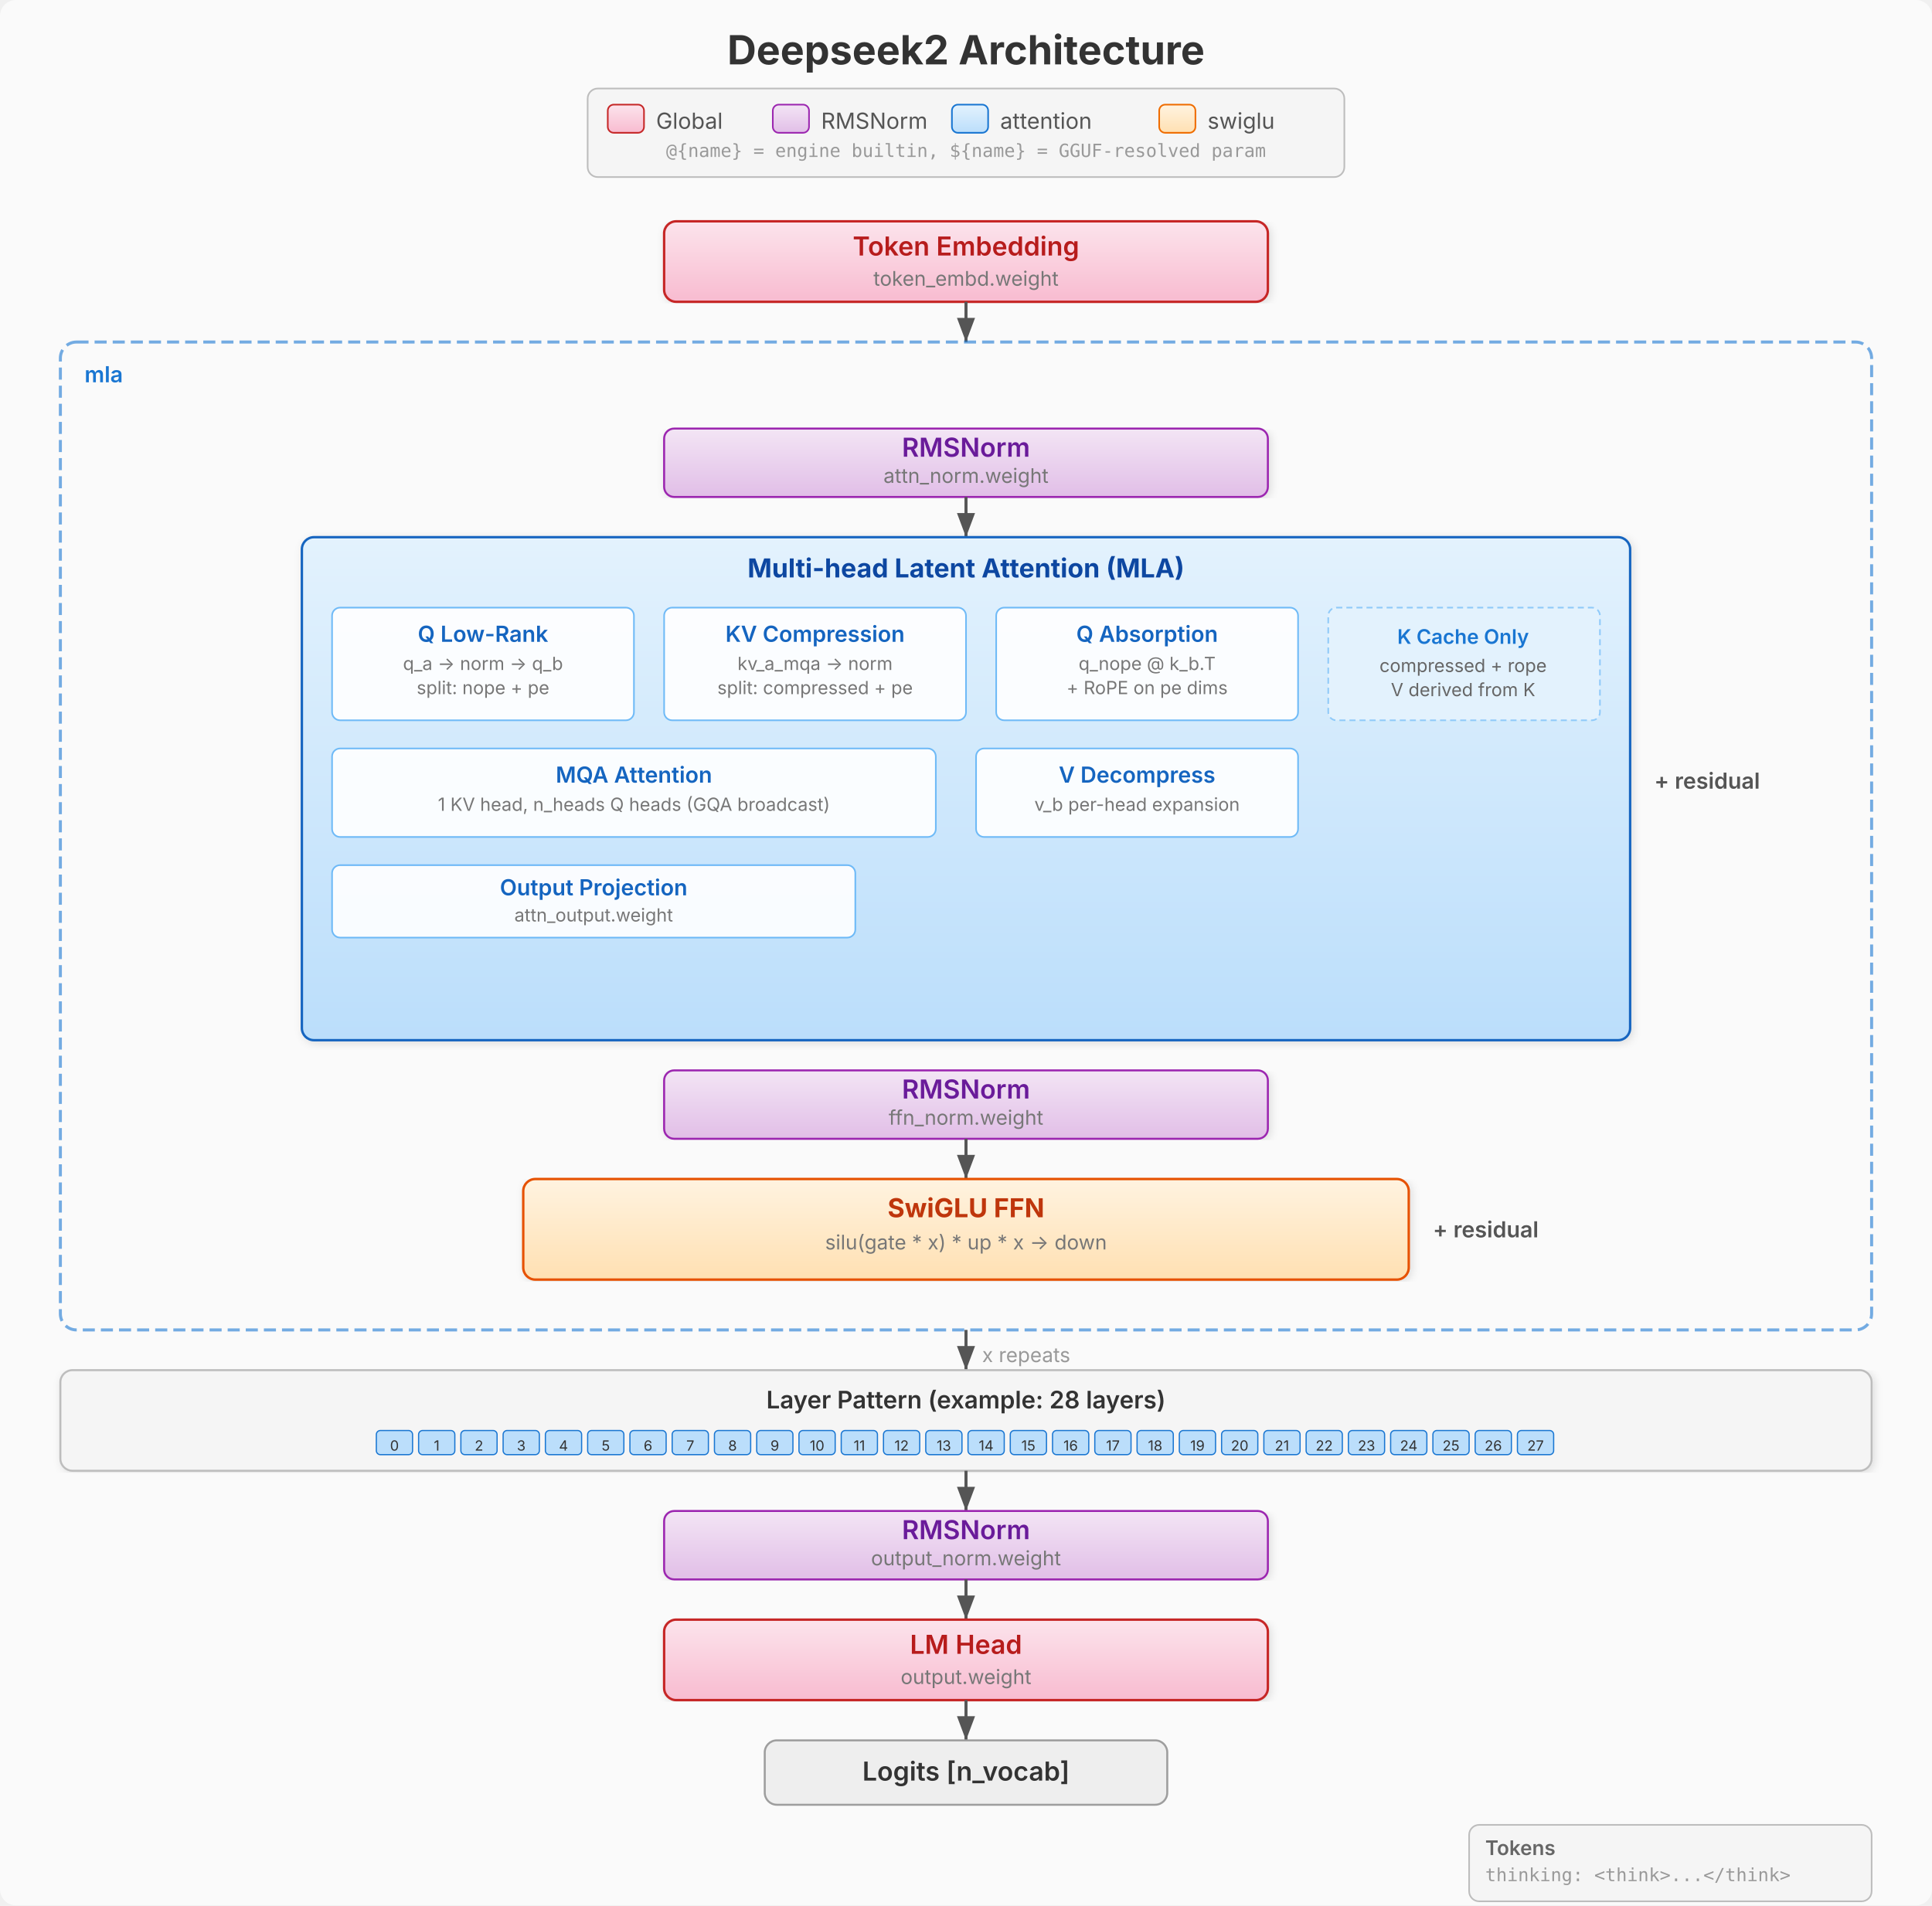
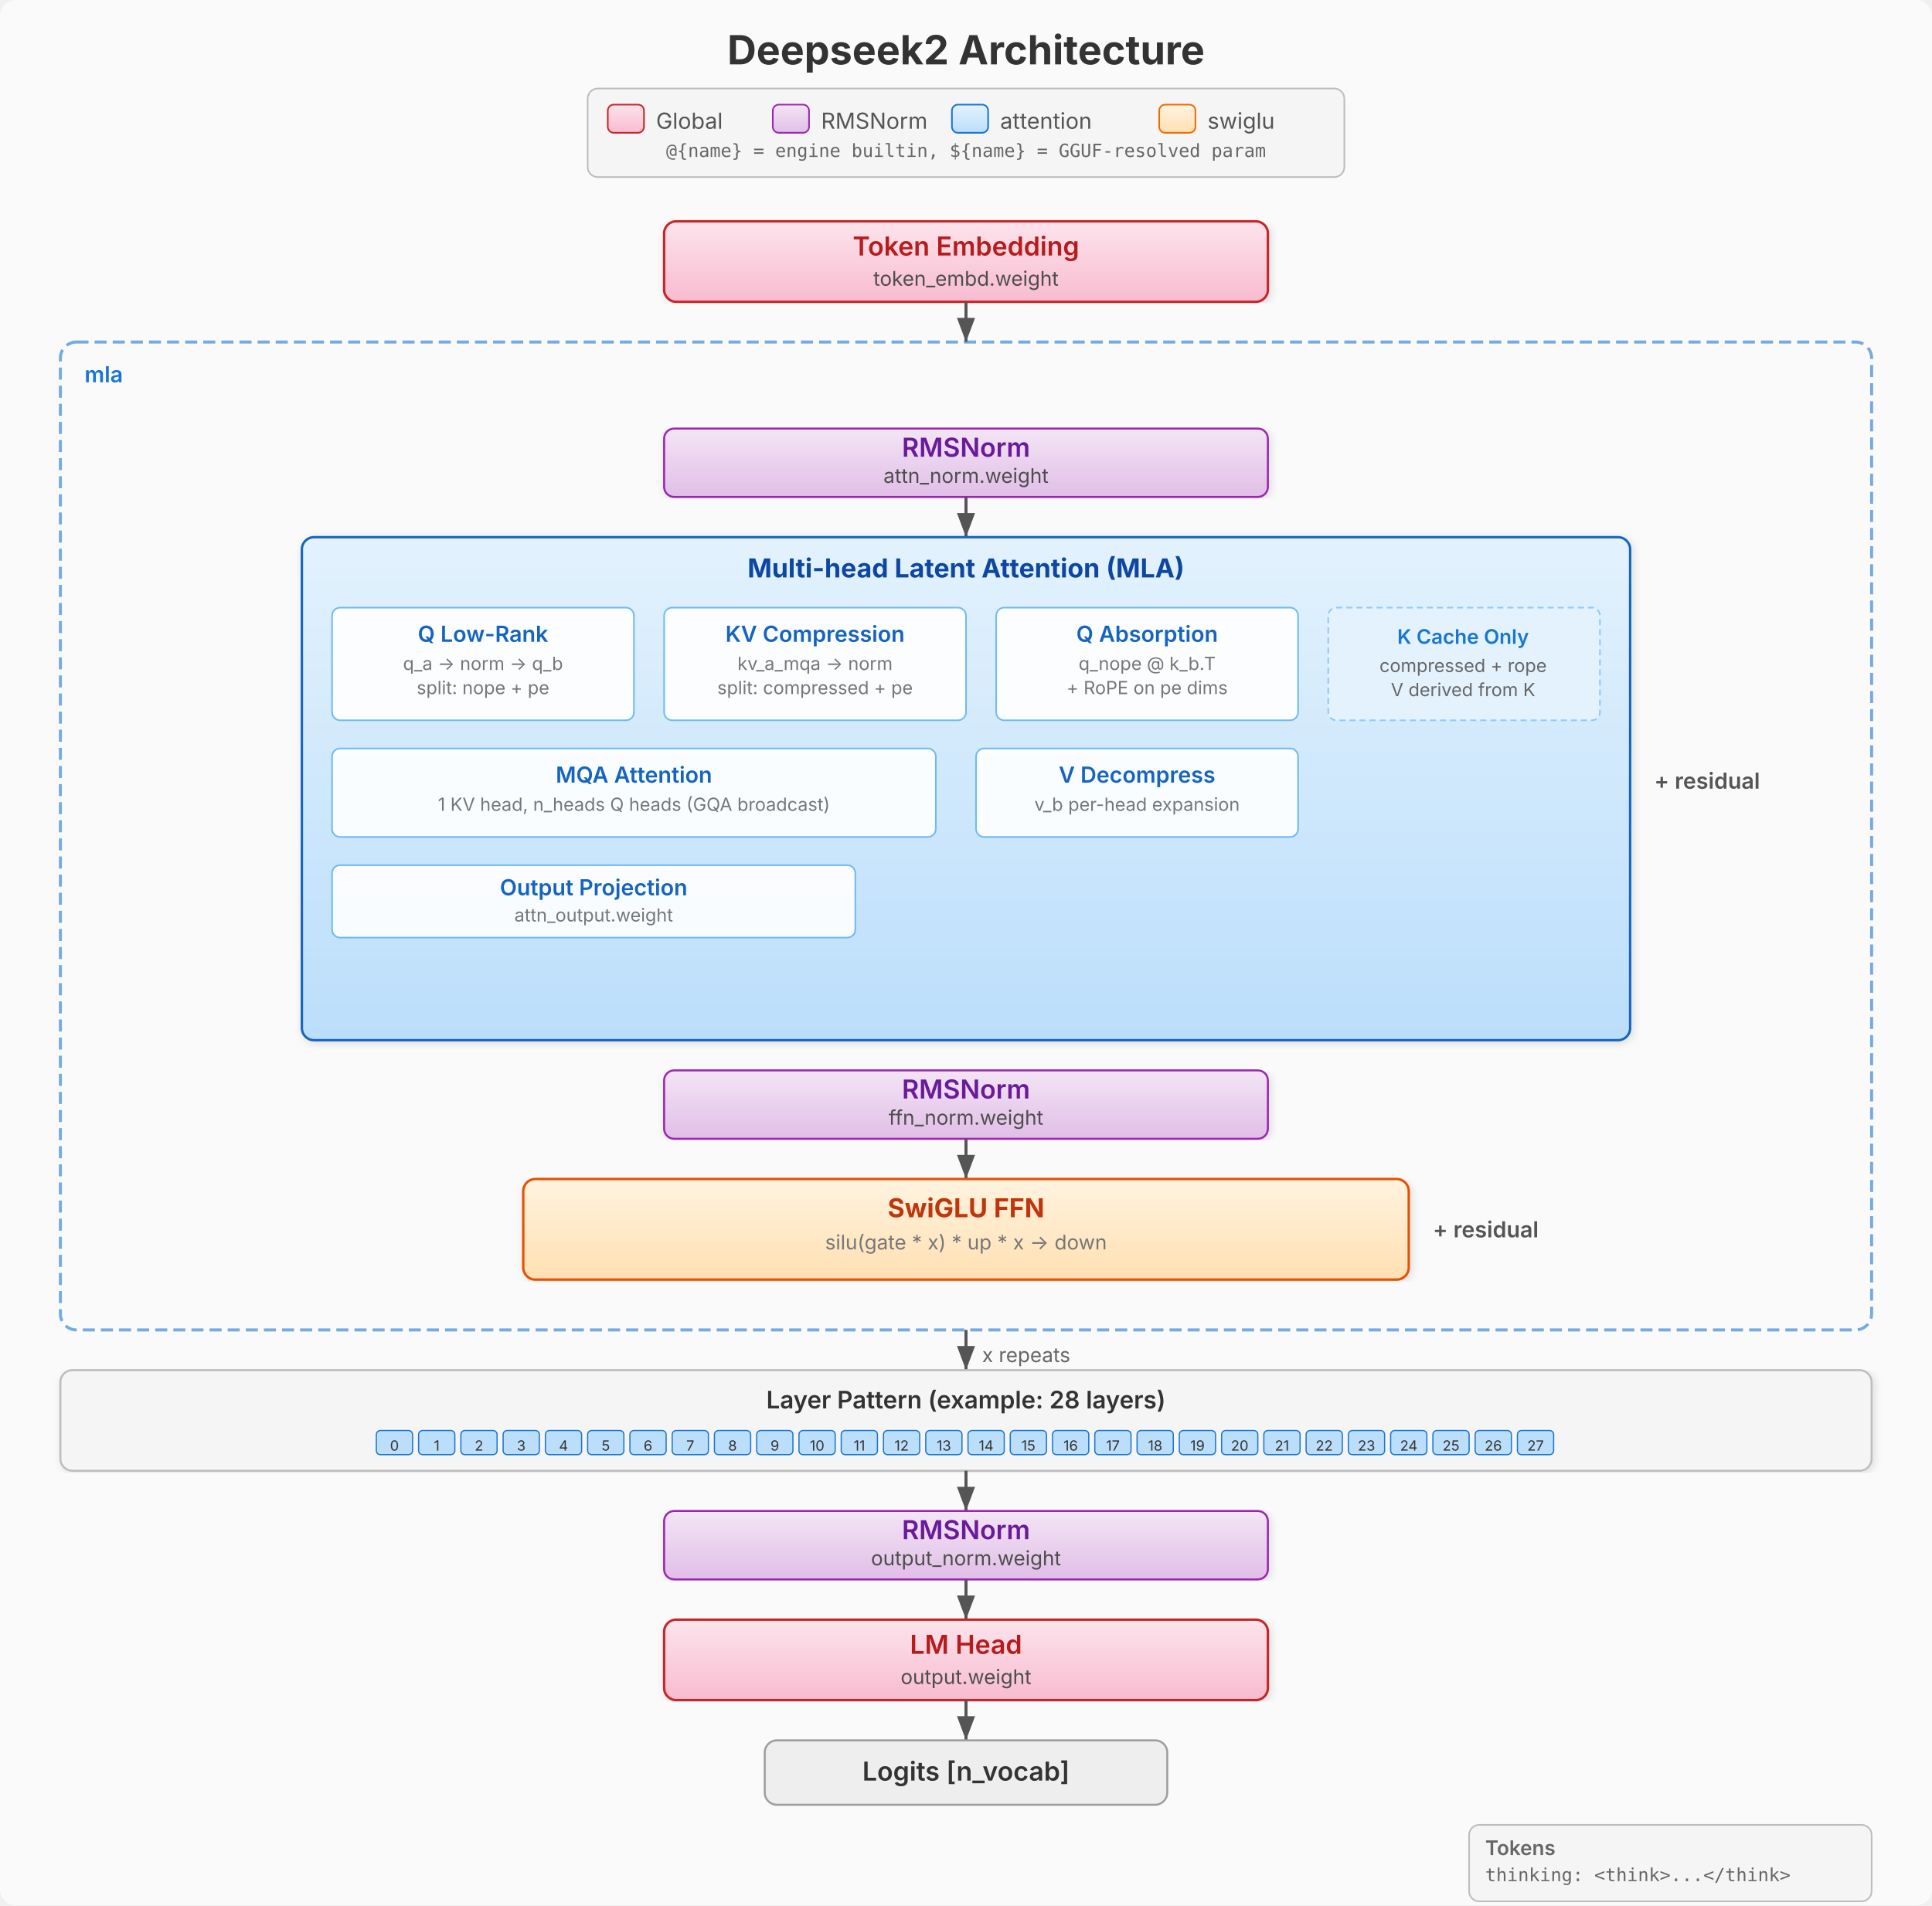
<svg xmlns="http://www.w3.org/2000/svg" viewBox="0 0 960 947" font-family="system-ui, -apple-system, sans-serif" font-size="13">
  <rect width="960" height="947" fill="#fafafa" rx="8" />
  <defs>
    <linearGradient id="recurrent" x1="0" y1="0" x2="0" y2="1">
      <stop offset="0%" stop-color="#e8f5e9" />
      <stop offset="100%" stop-color="#c8e6c9" />
    </linearGradient>
    <linearGradient id="full_attention" x1="0" y1="0" x2="0" y2="1">
      <stop offset="0%" stop-color="#e3f2fd" />
      <stop offset="100%" stop-color="#bbdefb" />
    </linearGradient>
    <linearGradient id="swa" x1="0" y1="0" x2="0" y2="1">
      <stop offset="0%" stop-color="#e8f5e9" />
      <stop offset="100%" stop-color="#c8e6c9" />
    </linearGradient>
    <linearGradient id="ffn" x1="0" y1="0" x2="0" y2="1">
      <stop offset="0%" stop-color="#fff3e0" />
      <stop offset="100%" stop-color="#ffe0b2" />
    </linearGradient>
    <linearGradient id="norm" x1="0" y1="0" x2="0" y2="1">
      <stop offset="0%" stop-color="#f3e5f5" />
      <stop offset="100%" stop-color="#e1bee7" />
    </linearGradient>
    <linearGradient id="global" x1="0" y1="0" x2="0" y2="1">
      <stop offset="0%" stop-color="#fce4ec" />
      <stop offset="100%" stop-color="#f8bbd0" />
    </linearGradient>
  </defs>
  <defs>
    <marker id="arrow" markerWidth="8" markerHeight="6" refX="8" refY="3" orient="auto">
      <path d="M0,0 L8,3 L0,6" fill="#555555" />
    </marker>
    <filter id="shadow" x="-2%" y="-2%" width="104%" height="104%">
      <feDropShadow dx="1" dy="1" stdDeviation="2" flood-opacity="0.12" />
    </filter>
  </defs>
  <defs>
    <g id="block_mla">
      <g>
        <rect width="660" height="250" rx="6" fill="url(#full_attention)" stroke="#1565c0" stroke-width="1.2" filter="url(#shadow)" />
        <text x="330" y="20" text-anchor="middle" font-weight="700" font-size="13" fill="#0d47a1">Multi-head Latent Attention (MLA)</text>
        <g transform="translate(15, 35)">
          <rect width="150" height="56" rx="4" fill="#fff" stroke="#64b5f6" stroke-width="0.8" opacity="0.9" />
          <text x="75" y="17" text-anchor="middle" font-size="11" font-weight="600" fill="#1565c0">Q Low-Rank</text>
          <text x="75" y="31" text-anchor="middle" font-size="9" fill="#777">q_a -&gt; norm -&gt; q_b</text>
          <text x="75" y="43" text-anchor="middle" font-size="9" fill="#777">split: nope + pe</text>
        </g>
        <g transform="translate(180, 35)">
          <rect width="150" height="56" rx="4" fill="#fff" stroke="#64b5f6" stroke-width="0.8" opacity="0.9" />
          <text x="75" y="17" text-anchor="middle" font-size="11" font-weight="600" fill="#1565c0">KV Compression</text>
          <text x="75" y="31" text-anchor="middle" font-size="9" fill="#777">kv_a_mqa -&gt; norm</text>
          <text x="75" y="43" text-anchor="middle" font-size="9" fill="#777">split: compressed + pe</text>
        </g>
        <g transform="translate(345, 35)">
          <rect width="150" height="56" rx="4" fill="#fff" stroke="#64b5f6" stroke-width="0.8" opacity="0.9" />
          <text x="75" y="17" text-anchor="middle" font-size="11" font-weight="600" fill="#1565c0">Q Absorption</text>
          <text x="75" y="31" text-anchor="middle" font-size="9" fill="#777">q_nope @ k_b.T</text>
          <text x="75" y="43" text-anchor="middle" font-size="9" fill="#777">+ RoPE on pe dims</text>
        </g>
        <g transform="translate(15, 105)">
          <rect width="300" height="44" rx="4" fill="#fff" stroke="#64b5f6" stroke-width="0.8" opacity="0.9" />
          <text x="150" y="17" text-anchor="middle" font-size="11" font-weight="600" fill="#1565c0">MQA Attention</text>
          <text x="150" y="31" text-anchor="middle" font-size="9" fill="#777">1 KV head, n_heads Q heads (GQA broadcast)</text>
        </g>
        <g transform="translate(335, 105)">
          <rect width="160" height="44" rx="4" fill="#fff" stroke="#64b5f6" stroke-width="0.8" opacity="0.9" />
          <text x="80" y="17" text-anchor="middle" font-size="11" font-weight="600" fill="#1565c0">V Decompress</text>
          <text x="80" y="31" text-anchor="middle" font-size="9" fill="#777">v_b per-head expansion</text>
        </g>
        <g transform="translate(15, 163)">
          <rect width="260" height="36" rx="4" fill="#fff" stroke="#64b5f6" stroke-width="0.8" opacity="0.9" />
          <text x="130" y="15" text-anchor="middle" font-size="11" font-weight="600" fill="#1565c0">Output Projection</text>
          <text x="130" y="28" text-anchor="middle" font-size="9" fill="#777">attn_output.weight</text>
        </g>
        <g transform="translate(510, 35)">
          <rect width="135" height="56" rx="4" fill="#e3f2fd" stroke="#90caf9" stroke-width="0.8" stroke-dasharray="3,2" />
          <text x="67" y="18" text-anchor="middle" font-size="10" font-weight="600" fill="#1976d2">K Cache Only</text>
          <text x="67" y="32" text-anchor="middle" font-size="9" fill="#666">compressed + rope</text>
          <text x="67" y="44" text-anchor="middle" font-size="9" fill="#666">V derived from K</text>
        </g>
      </g>
    </g>
    <g id="block_swiglu">
      <g>
        <rect width="440" height="50" rx="6" fill="url(#ffn)" stroke="#e65100" stroke-width="1.2" filter="url(#shadow)" />
        <text x="220" y="19" text-anchor="middle" font-weight="700" font-size="13" fill="#bf360c">SwiGLU FFN</text>
        <text x="220" y="35" text-anchor="middle" font-size="10" fill="#777">silu(gate * x) * up * x -&gt; down</text>
      </g>
    </g>
  </defs>
  <text x="480" y="32" text-anchor="middle" font-size="20" font-weight="bold" fill="#333333">Deepseek2 Architecture</text>
  <rect x="292" y="44" width="376" height="44" rx="5" fill="#f5f5f5" stroke="#bdbdbd" stroke-width="0.8" />
  <g transform="translate(302, 52)">
    <rect x="0" width="18" height="14" rx="3" fill="url(#global)" stroke="#C62828" stroke-width="0.8" />
    <text x="24" y="12" font-size="11" fill="#555555">Global</text>
    <rect x="82" width="18" height="14" rx="3" fill="url(#norm)" stroke="#9C27B0" stroke-width="0.8" />
    <text x="106" y="12" font-size="11" fill="#555555">RMSNorm</text>
    <rect x="171" width="18" height="14" rx="3" fill="url(#full_attention)" stroke="#1976D2" stroke-width="0.8" />
    <text x="195" y="12" font-size="11" fill="#555555">attention</text>
    <rect x="274" width="18" height="14" rx="3" fill="url(#ffn)" stroke="#EF6C00" stroke-width="0.8" />
    <text x="298" y="12" font-size="11" fill="#555555">swiglu</text>
  </g>
-   <text x="480" y="78" text-anchor="middle" font-size="9" fill="#999999" font-family="monospace">@{name} = engine builtin, ${name} = GGUF-resolved param</text>
+   <text x="480" y="78" text-anchor="middle" font-size="9" fill="#666666" font-family="monospace">@{name} = engine builtin, ${name} = GGUF-resolved param</text>
  <g transform="translate(330, 110)">
    <rect width="300" height="40" rx="6" fill="url(#global)" stroke="#C62828" stroke-width="1.2" filter="url(#shadow)" />
    <text x="150" y="17" text-anchor="middle" font-weight="600" fill="#b71c1c">Token Embedding</text>
-     <text x="150" y="32" text-anchor="middle" font-size="10" fill="#777777">token_embd.weight</text>
+     <text x="150" y="32" text-anchor="middle" font-size="10" fill="#4d4d4d">token_embd.weight</text>
  </g>
  <line x1="480" y1="150" x2="480" y2="170" stroke="#555555" stroke-width="1.5" marker-end="url(#arrow)" />
  <rect x="30" y="170" width="900" height="491" rx="8" fill="none" stroke="#1976D2" stroke-width="1.5" stroke-dasharray="6,3" opacity="0.6" />
  <text x="42" y="190" font-size="11" font-weight="600" fill="#1976D2">mla</text>
  <g transform="translate(330, 213)">
    <rect width="300" height="34" rx="5" fill="url(#norm)" stroke="#9C27B0" stroke-width="1" filter="url(#shadow)" />
    <text x="150" y="14" text-anchor="middle" font-weight="600" fill="#6a1b9a">RMSNorm</text>
-     <text x="150" y="27" text-anchor="middle" font-size="10" fill="#777777">attn_norm.weight</text>
+     <text x="150" y="27" text-anchor="middle" font-size="10" fill="#4d4d4d">attn_norm.weight</text>
  </g>
  <line x1="480" y1="247" x2="480" y2="267" stroke="#555555" stroke-width="1.5" marker-end="url(#arrow)" />
  <use href="#block_mla" transform="translate(150, 267)" />
  <text x="822" y="392" font-size="11" fill="#555555" font-weight="600">+ residual</text>
  <g transform="translate(330, 532)">
    <rect width="300" height="34" rx="5" fill="url(#norm)" stroke="#9C27B0" stroke-width="1" filter="url(#shadow)" />
    <text x="150" y="14" text-anchor="middle" font-weight="600" fill="#6a1b9a">RMSNorm</text>
-     <text x="150" y="27" text-anchor="middle" font-size="10" fill="#777777">ffn_norm.weight</text>
+     <text x="150" y="27" text-anchor="middle" font-size="10" fill="#4d4d4d">ffn_norm.weight</text>
  </g>
  <line x1="480" y1="566" x2="480" y2="586" stroke="#555555" stroke-width="1.5" marker-end="url(#arrow)" />
  <use href="#block_swiglu" transform="translate(260, 586)" />
  <text x="712" y="615" font-size="11" fill="#555555" font-weight="600">+ residual</text>
  <line x1="480" y1="661" x2="480" y2="681" stroke="#555555" stroke-width="1.5" marker-end="url(#arrow)" />
-   <text x="488" y="677" font-size="10" fill="#999999">x repeats</text>
+   <text x="488" y="677" font-size="10" fill="#666666">x repeats</text>
  <g transform="translate(30, 681)">
    <rect width="900" height="50" rx="6" fill="#f5f5f5" stroke="#bdbdbd" stroke-width="1" filter="url(#shadow)" />
    <text x="450" y="19" text-anchor="middle" font-size="12" font-weight="600" fill="#333333">Layer Pattern (example: 28 layers)</text>
    <g transform="translate(157, 30)">
      <rect x="0" width="18" height="12" rx="2" fill="#bbdefb" stroke="#1976D2" stroke-width="0.6" />
      <text x="9" y="10" text-anchor="middle" font-size="7" fill="#333333">0</text>
      <rect x="21" width="18" height="12" rx="2" fill="#bbdefb" stroke="#1976D2" stroke-width="0.6" />
      <text x="30" y="10" text-anchor="middle" font-size="7" fill="#333333">1</text>
      <rect x="42" width="18" height="12" rx="2" fill="#bbdefb" stroke="#1976D2" stroke-width="0.6" />
      <text x="51" y="10" text-anchor="middle" font-size="7" fill="#333333">2</text>
      <rect x="63" width="18" height="12" rx="2" fill="#bbdefb" stroke="#1976D2" stroke-width="0.6" />
      <text x="72" y="10" text-anchor="middle" font-size="7" fill="#333333">3</text>
      <rect x="84" width="18" height="12" rx="2" fill="#bbdefb" stroke="#1976D2" stroke-width="0.6" />
      <text x="93" y="10" text-anchor="middle" font-size="7" fill="#333333">4</text>
      <rect x="105" width="18" height="12" rx="2" fill="#bbdefb" stroke="#1976D2" stroke-width="0.6" />
      <text x="114" y="10" text-anchor="middle" font-size="7" fill="#333333">5</text>
      <rect x="126" width="18" height="12" rx="2" fill="#bbdefb" stroke="#1976D2" stroke-width="0.6" />
      <text x="135" y="10" text-anchor="middle" font-size="7" fill="#333333">6</text>
      <rect x="147" width="18" height="12" rx="2" fill="#bbdefb" stroke="#1976D2" stroke-width="0.6" />
      <text x="156" y="10" text-anchor="middle" font-size="7" fill="#333333">7</text>
      <rect x="168" width="18" height="12" rx="2" fill="#bbdefb" stroke="#1976D2" stroke-width="0.6" />
      <text x="177" y="10" text-anchor="middle" font-size="7" fill="#333333">8</text>
      <rect x="189" width="18" height="12" rx="2" fill="#bbdefb" stroke="#1976D2" stroke-width="0.6" />
      <text x="198" y="10" text-anchor="middle" font-size="7" fill="#333333">9</text>
      <rect x="210" width="18" height="12" rx="2" fill="#bbdefb" stroke="#1976D2" stroke-width="0.6" />
      <text x="219" y="10" text-anchor="middle" font-size="7" fill="#333333">10</text>
      <rect x="231" width="18" height="12" rx="2" fill="#bbdefb" stroke="#1976D2" stroke-width="0.6" />
      <text x="240" y="10" text-anchor="middle" font-size="7" fill="#333333">11</text>
      <rect x="252" width="18" height="12" rx="2" fill="#bbdefb" stroke="#1976D2" stroke-width="0.6" />
      <text x="261" y="10" text-anchor="middle" font-size="7" fill="#333333">12</text>
      <rect x="273" width="18" height="12" rx="2" fill="#bbdefb" stroke="#1976D2" stroke-width="0.6" />
      <text x="282" y="10" text-anchor="middle" font-size="7" fill="#333333">13</text>
      <rect x="294" width="18" height="12" rx="2" fill="#bbdefb" stroke="#1976D2" stroke-width="0.6" />
      <text x="303" y="10" text-anchor="middle" font-size="7" fill="#333333">14</text>
      <rect x="315" width="18" height="12" rx="2" fill="#bbdefb" stroke="#1976D2" stroke-width="0.6" />
      <text x="324" y="10" text-anchor="middle" font-size="7" fill="#333333">15</text>
      <rect x="336" width="18" height="12" rx="2" fill="#bbdefb" stroke="#1976D2" stroke-width="0.6" />
      <text x="345" y="10" text-anchor="middle" font-size="7" fill="#333333">16</text>
      <rect x="357" width="18" height="12" rx="2" fill="#bbdefb" stroke="#1976D2" stroke-width="0.6" />
      <text x="366" y="10" text-anchor="middle" font-size="7" fill="#333333">17</text>
      <rect x="378" width="18" height="12" rx="2" fill="#bbdefb" stroke="#1976D2" stroke-width="0.6" />
      <text x="387" y="10" text-anchor="middle" font-size="7" fill="#333333">18</text>
      <rect x="399" width="18" height="12" rx="2" fill="#bbdefb" stroke="#1976D2" stroke-width="0.6" />
      <text x="408" y="10" text-anchor="middle" font-size="7" fill="#333333">19</text>
      <rect x="420" width="18" height="12" rx="2" fill="#bbdefb" stroke="#1976D2" stroke-width="0.6" />
      <text x="429" y="10" text-anchor="middle" font-size="7" fill="#333333">20</text>
      <rect x="441" width="18" height="12" rx="2" fill="#bbdefb" stroke="#1976D2" stroke-width="0.6" />
      <text x="450" y="10" text-anchor="middle" font-size="7" fill="#333333">21</text>
      <rect x="462" width="18" height="12" rx="2" fill="#bbdefb" stroke="#1976D2" stroke-width="0.6" />
      <text x="471" y="10" text-anchor="middle" font-size="7" fill="#333333">22</text>
      <rect x="483" width="18" height="12" rx="2" fill="#bbdefb" stroke="#1976D2" stroke-width="0.6" />
      <text x="492" y="10" text-anchor="middle" font-size="7" fill="#333333">23</text>
      <rect x="504" width="18" height="12" rx="2" fill="#bbdefb" stroke="#1976D2" stroke-width="0.6" />
      <text x="513" y="10" text-anchor="middle" font-size="7" fill="#333333">24</text>
      <rect x="525" width="18" height="12" rx="2" fill="#bbdefb" stroke="#1976D2" stroke-width="0.6" />
      <text x="534" y="10" text-anchor="middle" font-size="7" fill="#333333">25</text>
      <rect x="546" width="18" height="12" rx="2" fill="#bbdefb" stroke="#1976D2" stroke-width="0.6" />
      <text x="555" y="10" text-anchor="middle" font-size="7" fill="#333333">26</text>
      <rect x="567" width="18" height="12" rx="2" fill="#bbdefb" stroke="#1976D2" stroke-width="0.6" />
      <text x="576" y="10" text-anchor="middle" font-size="7" fill="#333333">27</text>
    </g>
  </g>
  <line x1="480" y1="731" x2="480" y2="751" stroke="#555555" stroke-width="1.5" marker-end="url(#arrow)" />
  <g transform="translate(330, 751)">
    <rect width="300" height="34" rx="5" fill="url(#norm)" stroke="#9C27B0" stroke-width="1" filter="url(#shadow)" />
    <text x="150" y="14" text-anchor="middle" font-weight="600" fill="#6a1b9a">RMSNorm</text>
-     <text x="150" y="27" text-anchor="middle" font-size="10" fill="#777777">output_norm.weight</text>
+     <text x="150" y="27" text-anchor="middle" font-size="10" fill="#4d4d4d">output_norm.weight</text>
  </g>
  <line x1="480" y1="785" x2="480" y2="805" stroke="#555555" stroke-width="1.5" marker-end="url(#arrow)" />
  <g transform="translate(330, 805)">
    <rect width="300" height="40" rx="6" fill="url(#global)" stroke="#C62828" stroke-width="1.2" filter="url(#shadow)" />
    <text x="150" y="17" text-anchor="middle" font-weight="600" fill="#b71c1c">LM Head</text>
-     <text x="150" y="32" text-anchor="middle" font-size="10" fill="#777777">output.weight</text>
+     <text x="150" y="32" text-anchor="middle" font-size="10" fill="#4d4d4d">output.weight</text>
  </g>
  <line x1="480" y1="845" x2="480" y2="865" stroke="#555555" stroke-width="1.5" marker-end="url(#arrow)" />
  <g transform="translate(380, 865)">
    <rect width="200" height="32" rx="6" fill="#eeeeee" stroke="#9e9e9e" stroke-width="1" />
    <text x="100" y="20" text-anchor="middle" font-weight="600" fill="#333333">Logits [n_vocab]</text>
  </g>
  <rect x="730" y="907" width="200" height="38" rx="5" fill="#f5f5f5" stroke="#bdbdbd" stroke-width="0.8" />
  <text x="738" y="922" font-size="10" font-weight="600" fill="#666666">Tokens</text>
-   <text x="738" y="935" font-size="9" fill="#999999" font-family="monospace">thinking: &lt;think&gt;...&lt;/think&gt;</text>
+   <text x="738" y="935" font-size="9" fill="#666666" font-family="monospace">thinking: &lt;think&gt;...&lt;/think&gt;</text>
</svg>
